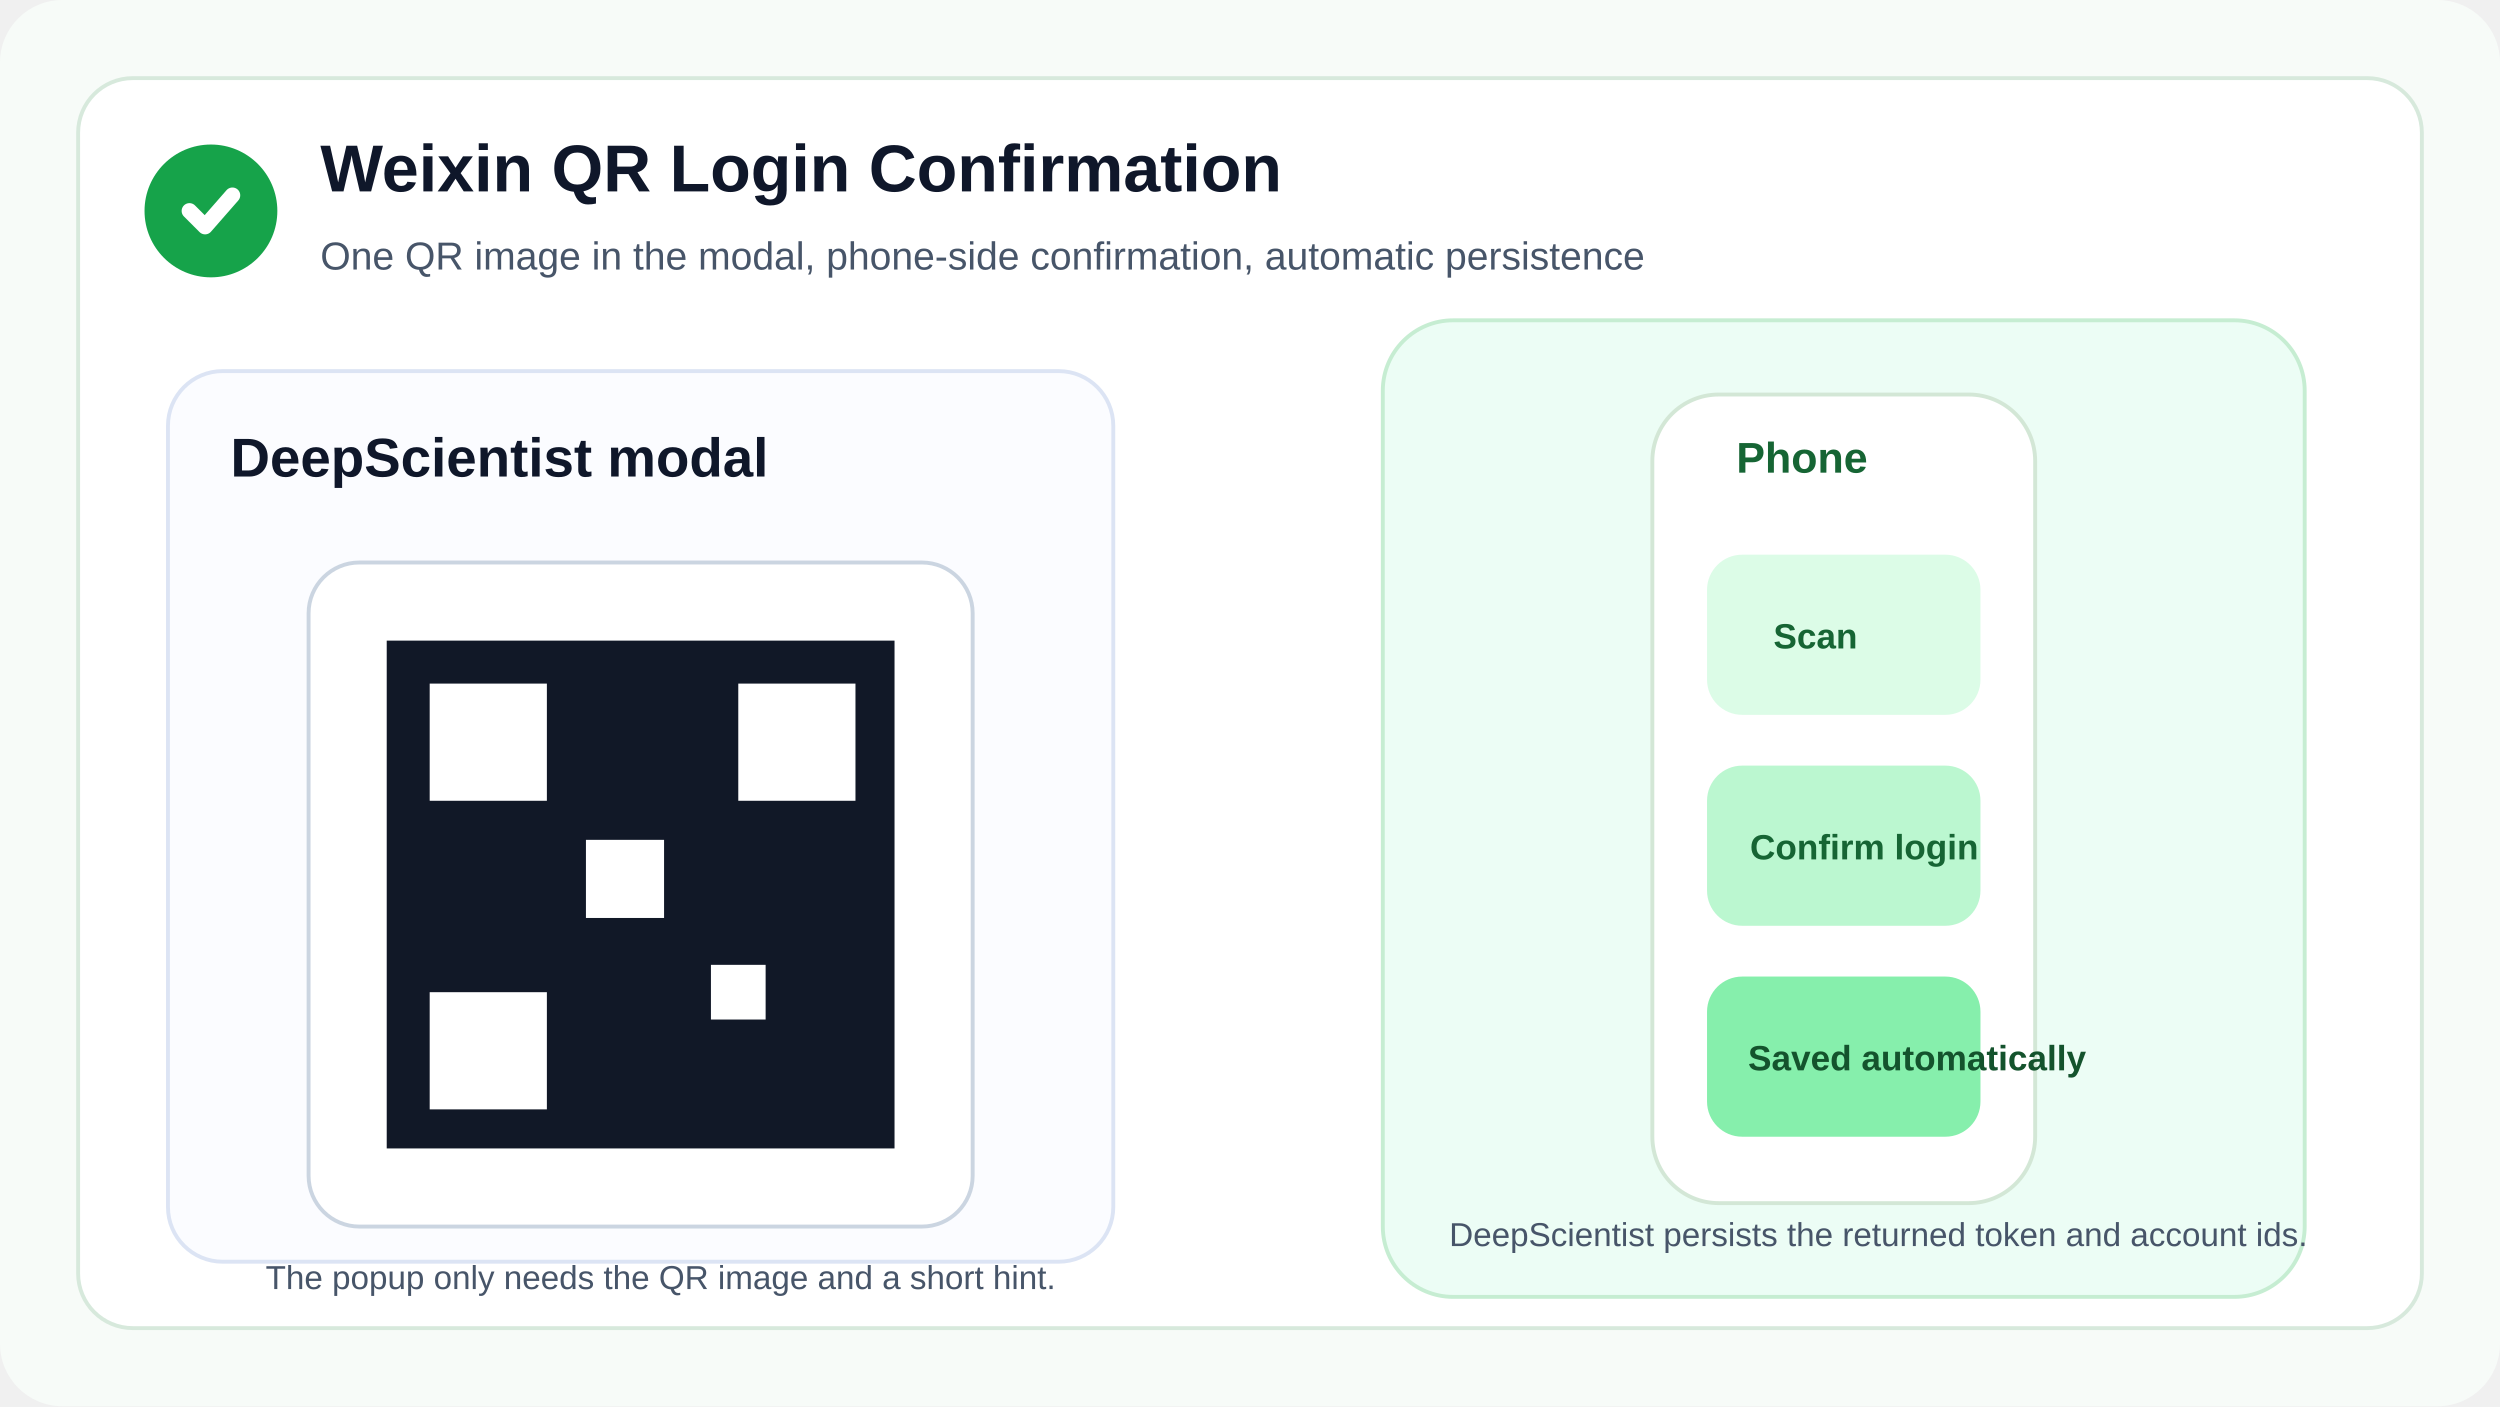
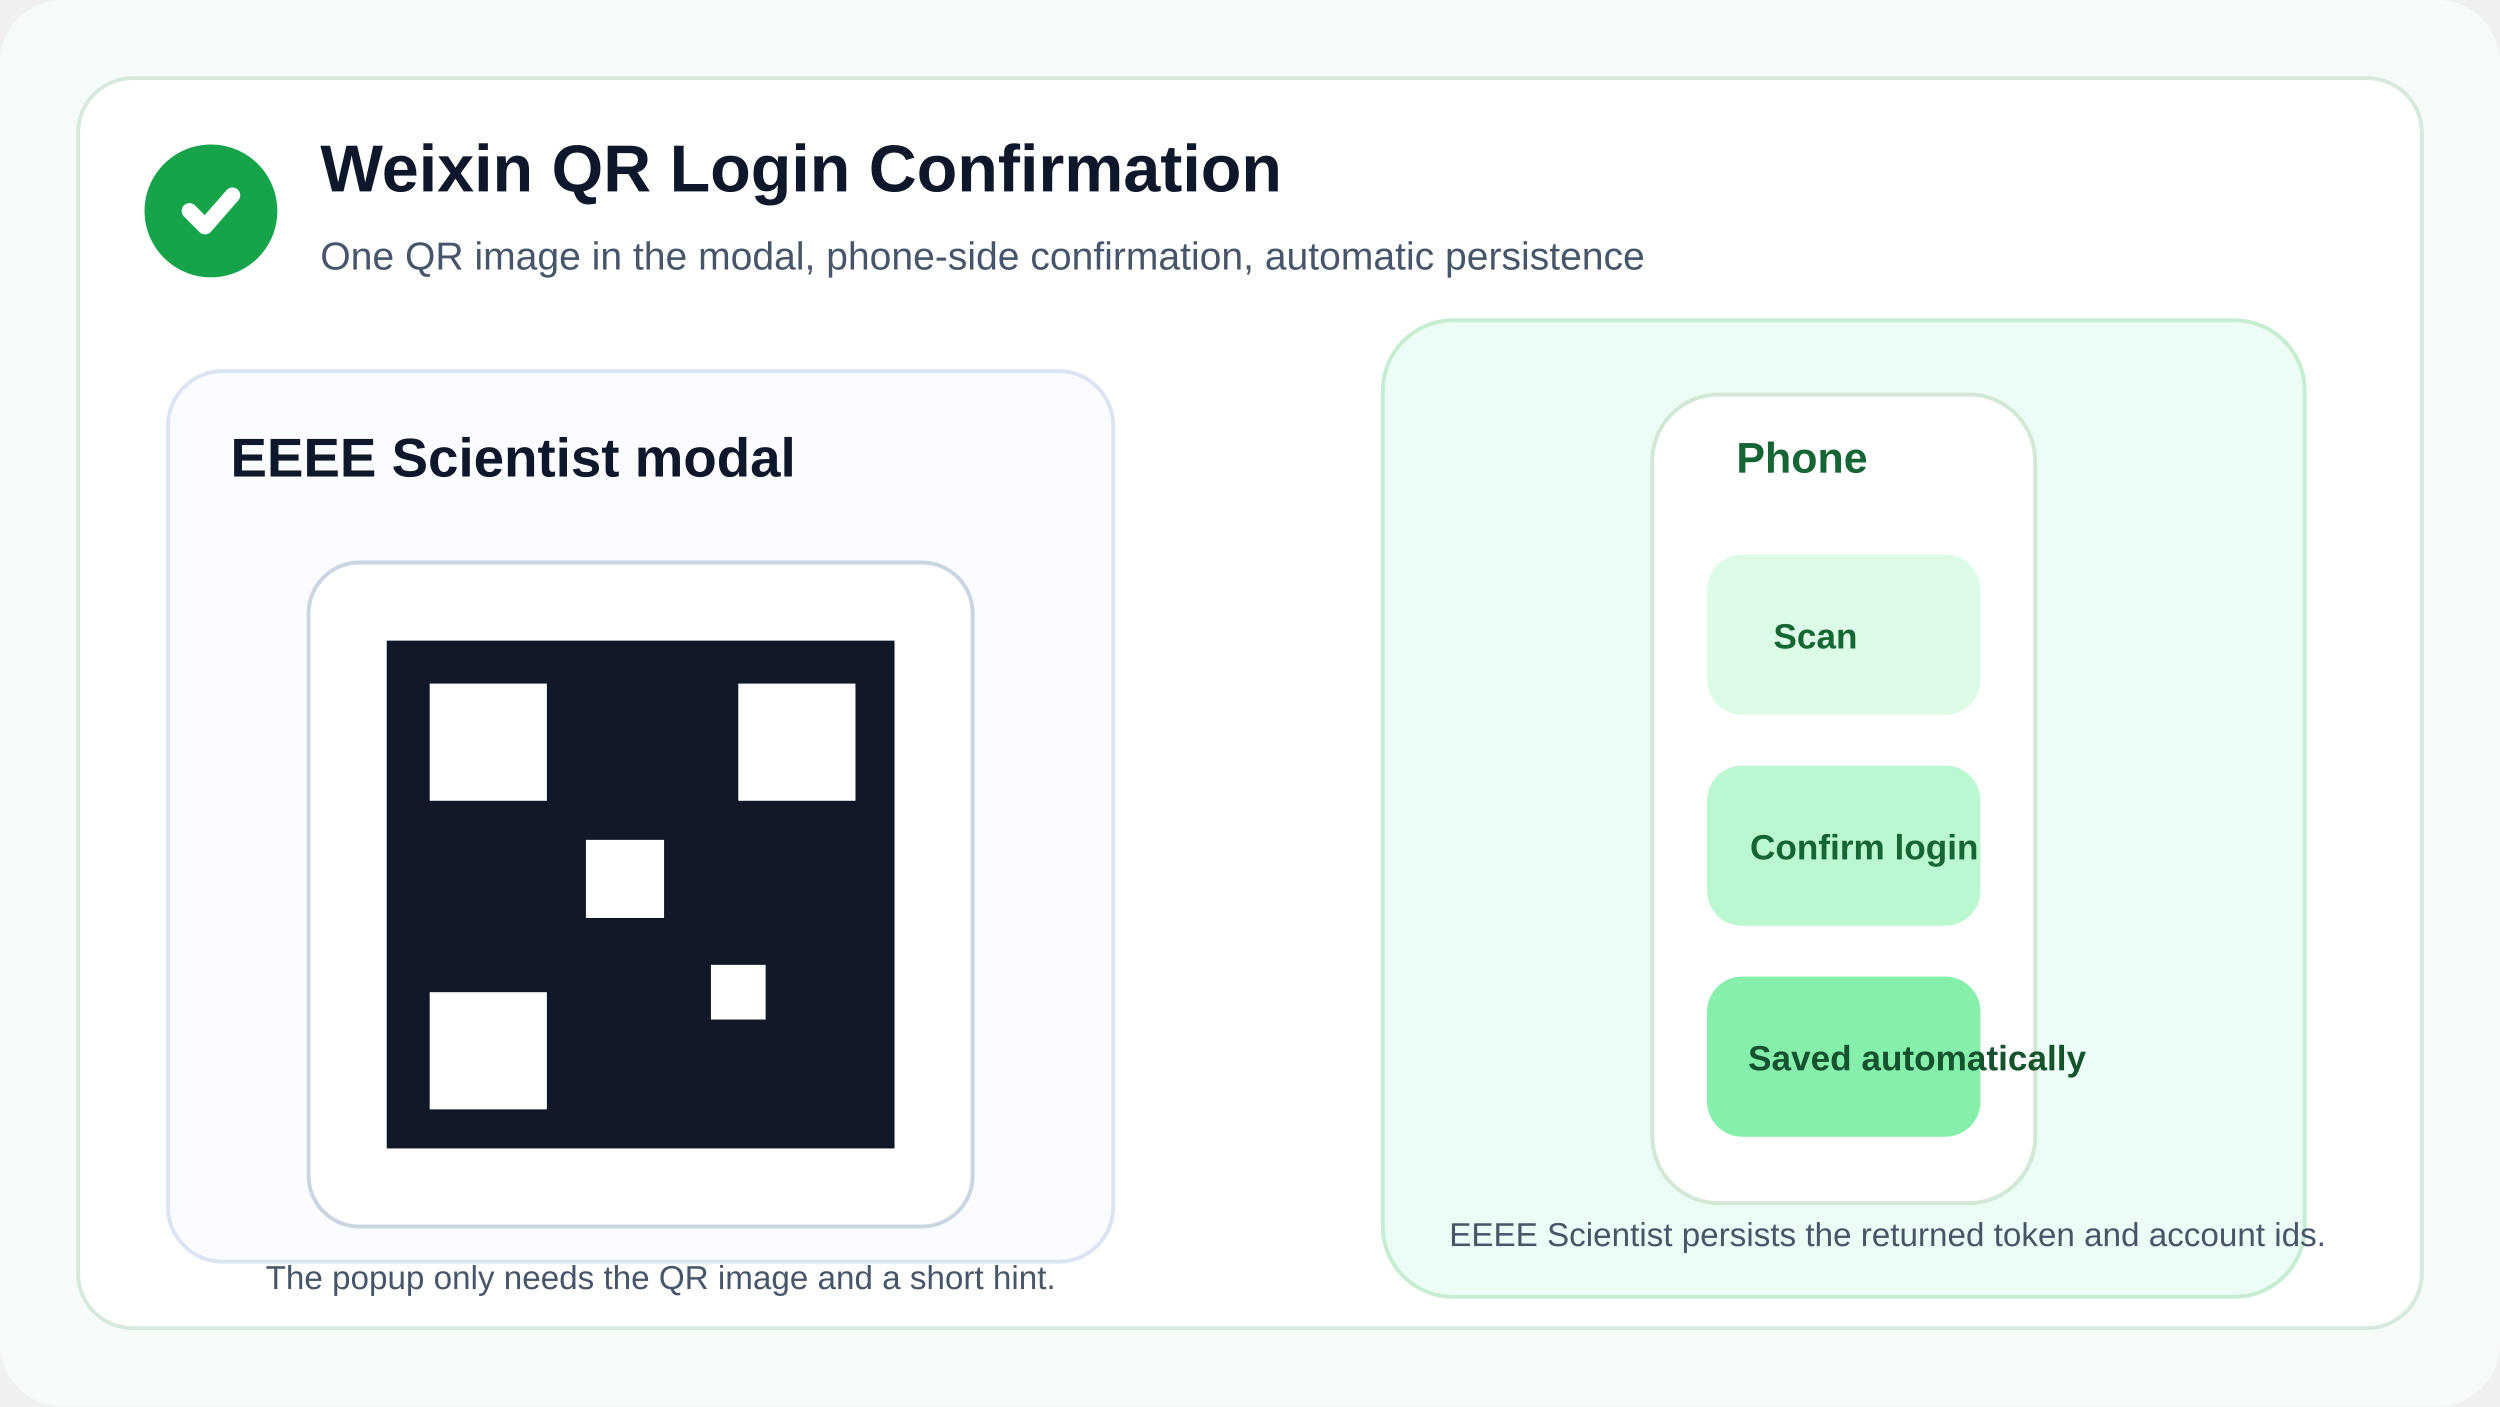
<svg xmlns="http://www.w3.org/2000/svg" width="1280" height="720" viewBox="0 0 1280 720" fill="none">
  <rect width="1280" height="720" rx="32" fill="#F7FBF8" />
  <rect x="40" y="40" width="1200" height="640" rx="28" fill="#FFFFFF" stroke="#D7E9DC" stroke-width="2" />
  <circle cx="108" cy="108" r="34" fill="#16A34A" />
  <path d="M97 108L105 116L119 100" stroke="#fff" stroke-width="8" stroke-linecap="round" stroke-linejoin="round" />
  <text x="164" y="98" fill="#0F172A" font-family="Arial, sans-serif" font-size="34" font-weight="700">Weixin QR Login Confirmation</text>
  <text x="164" y="138" fill="#475569" font-family="Arial, sans-serif" font-size="20">One QR image in the modal, phone-side confirmation, automatic persistence</text>
  <rect x="86" y="190" width="484" height="456" rx="28" fill="#FBFCFF" stroke="#DCE4F4" stroke-width="2" />
-   <text x="118" y="244" fill="#0F172A" font-family="Arial, sans-serif" font-size="28" font-weight="700">DeepScientist modal</text>
+   <text x="118" y="244" fill="#0F172A" font-family="Arial, sans-serif" font-size="28" font-weight="700">EEEE Scientist modal</text>
  <rect x="158" y="288" width="340" height="340" rx="26" fill="#fff" stroke="#CBD5E1" stroke-width="2" />
  <rect x="198" y="328" width="260" height="260" fill="#111827" />
  <rect x="220" y="350" width="60" height="60" fill="#fff" />
  <rect x="378" y="350" width="60" height="60" fill="#fff" />
  <rect x="220" y="508" width="60" height="60" fill="#fff" />
  <rect x="300" y="430" width="40" height="40" fill="#fff" />
  <rect x="364" y="494" width="28" height="28" fill="#fff" />
  <text x="136" y="660" fill="#475569" font-family="Arial, sans-serif" font-size="17">The popup only needs the QR image and a short hint.</text>
  <rect x="708" y="164" width="472" height="500" rx="36" fill="#ECFDF5" stroke="#C6EDD2" stroke-width="2" />
  <rect x="846" y="202" width="196" height="414" rx="34" fill="#FFFFFF" stroke="#D3E7D6" stroke-width="2" />
  <text x="889" y="242" fill="#166534" font-family="Arial, sans-serif" font-size="22" font-weight="700">Phone</text>
  <rect x="874" y="284" width="140" height="82" rx="18" fill="#DCFCE7" />
  <text x="908" y="332" fill="#166534" font-family="Arial, sans-serif" font-size="18" font-weight="700">Scan</text>
  <rect x="874" y="392" width="140" height="82" rx="18" fill="#BBF7D0" />
  <text x="896" y="440" fill="#166534" font-family="Arial, sans-serif" font-size="18" font-weight="700">Confirm login</text>
  <rect x="874" y="500" width="140" height="82" rx="18" fill="#86EFAC" />
  <text x="895" y="548" fill="#14532D" font-family="Arial, sans-serif" font-size="18" font-weight="700">Saved automatically</text>
-   <text x="742" y="638" fill="#475569" font-family="Arial, sans-serif" font-size="17">DeepScientist persists the returned token and account ids.</text>
+   <text x="742" y="638" fill="#475569" font-family="Arial, sans-serif" font-size="17">EEEE Scientist persists the returned token and account ids.</text>
</svg>
